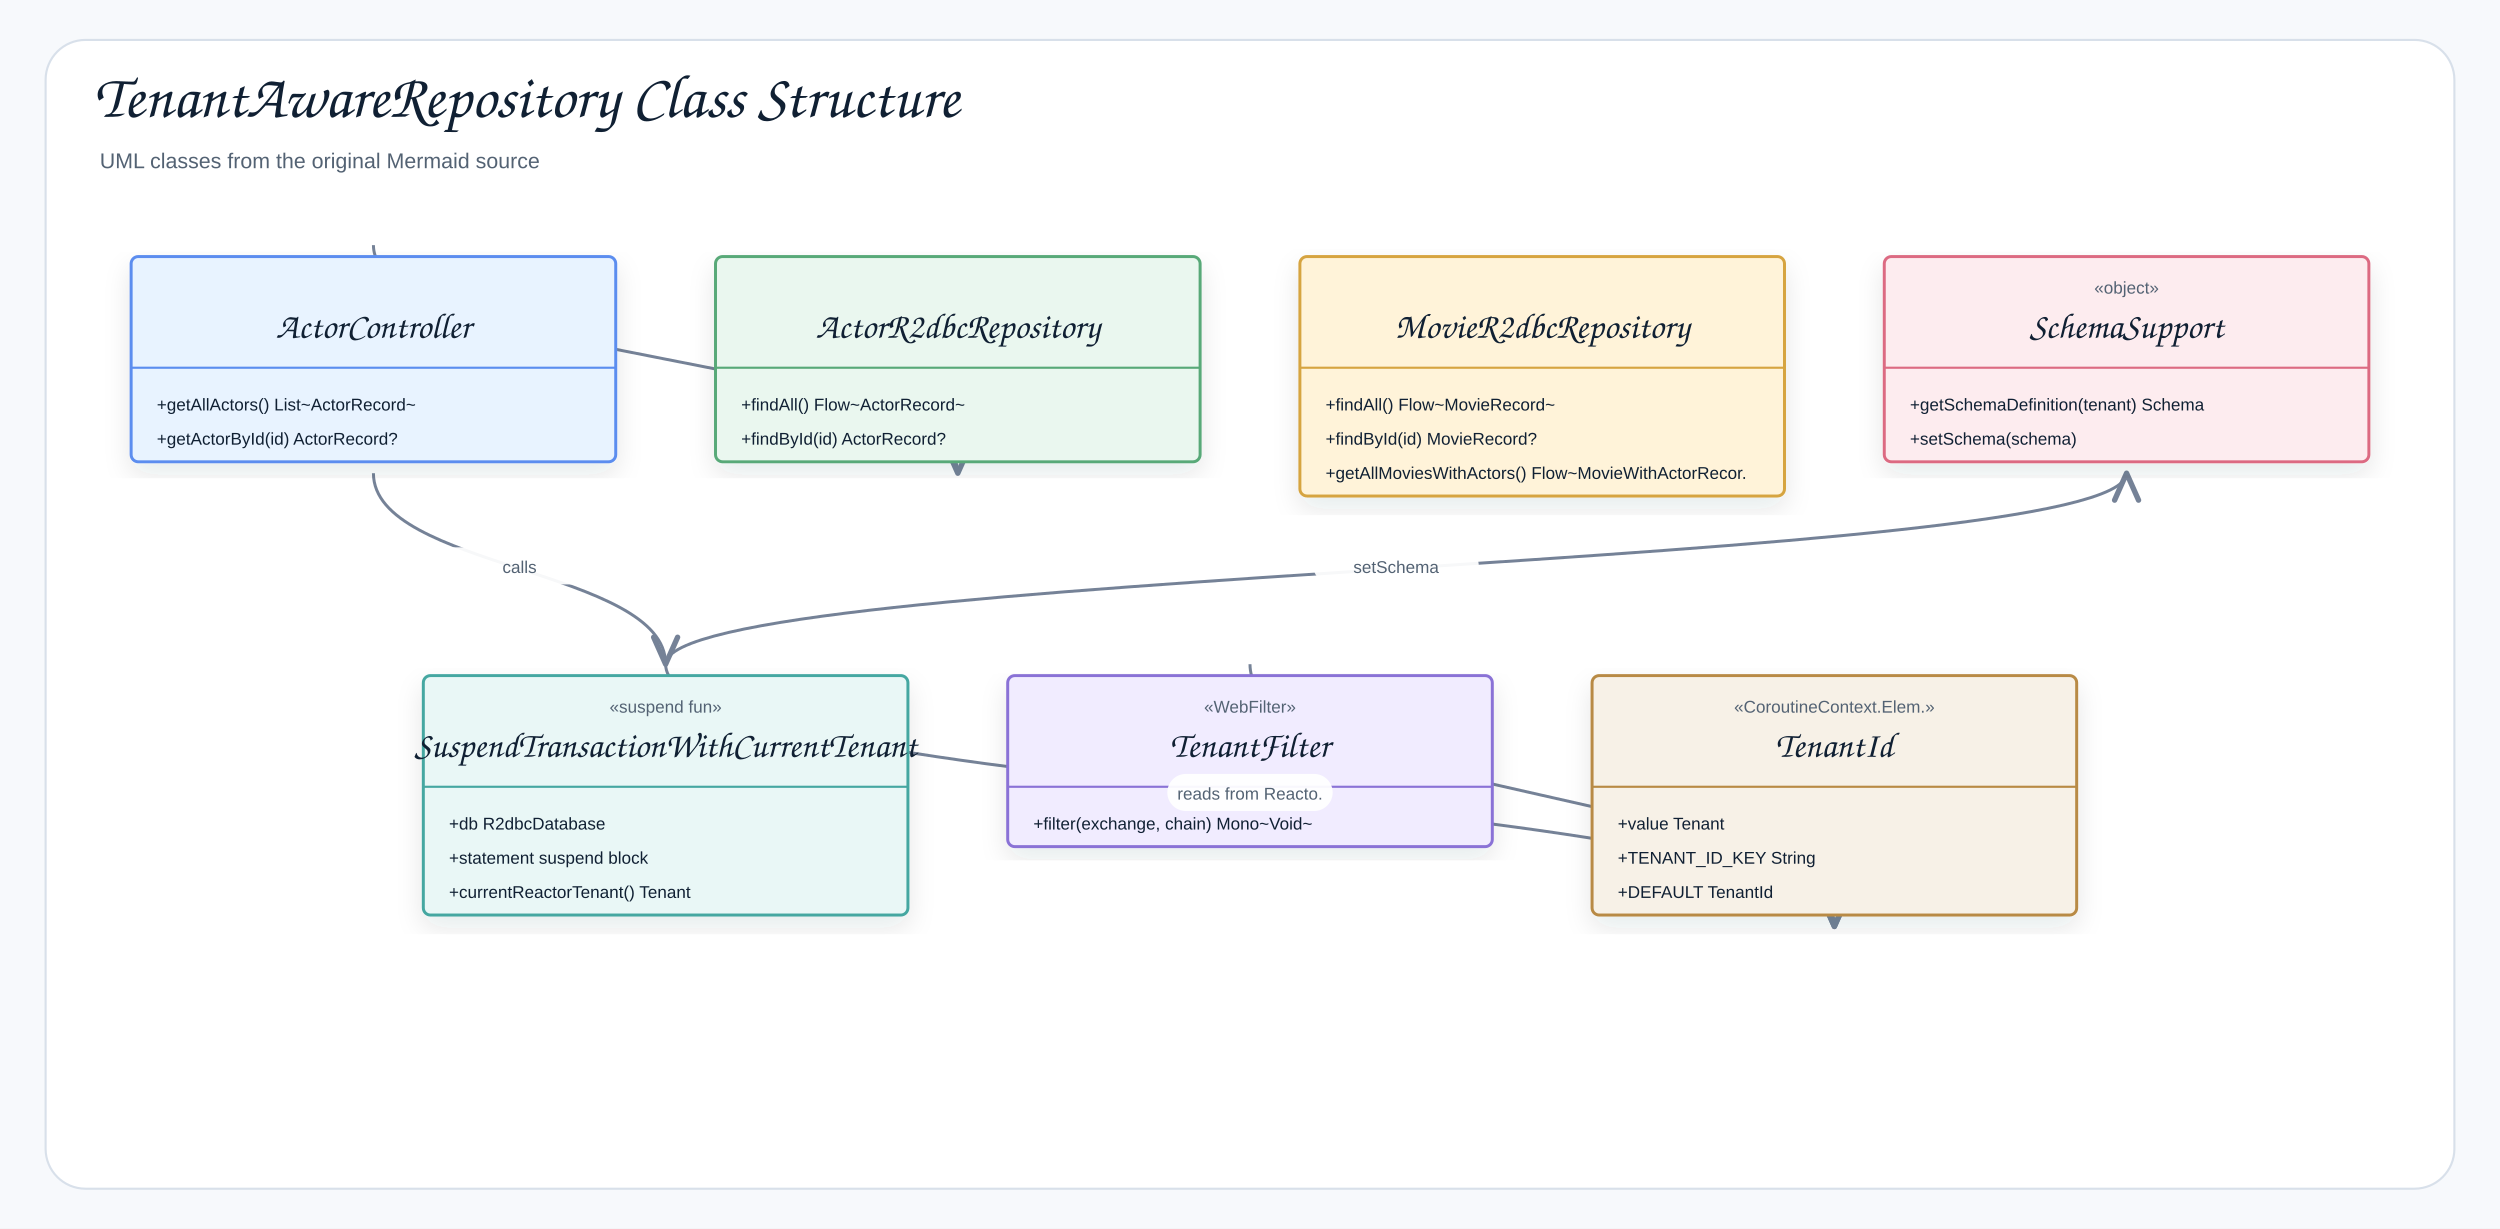
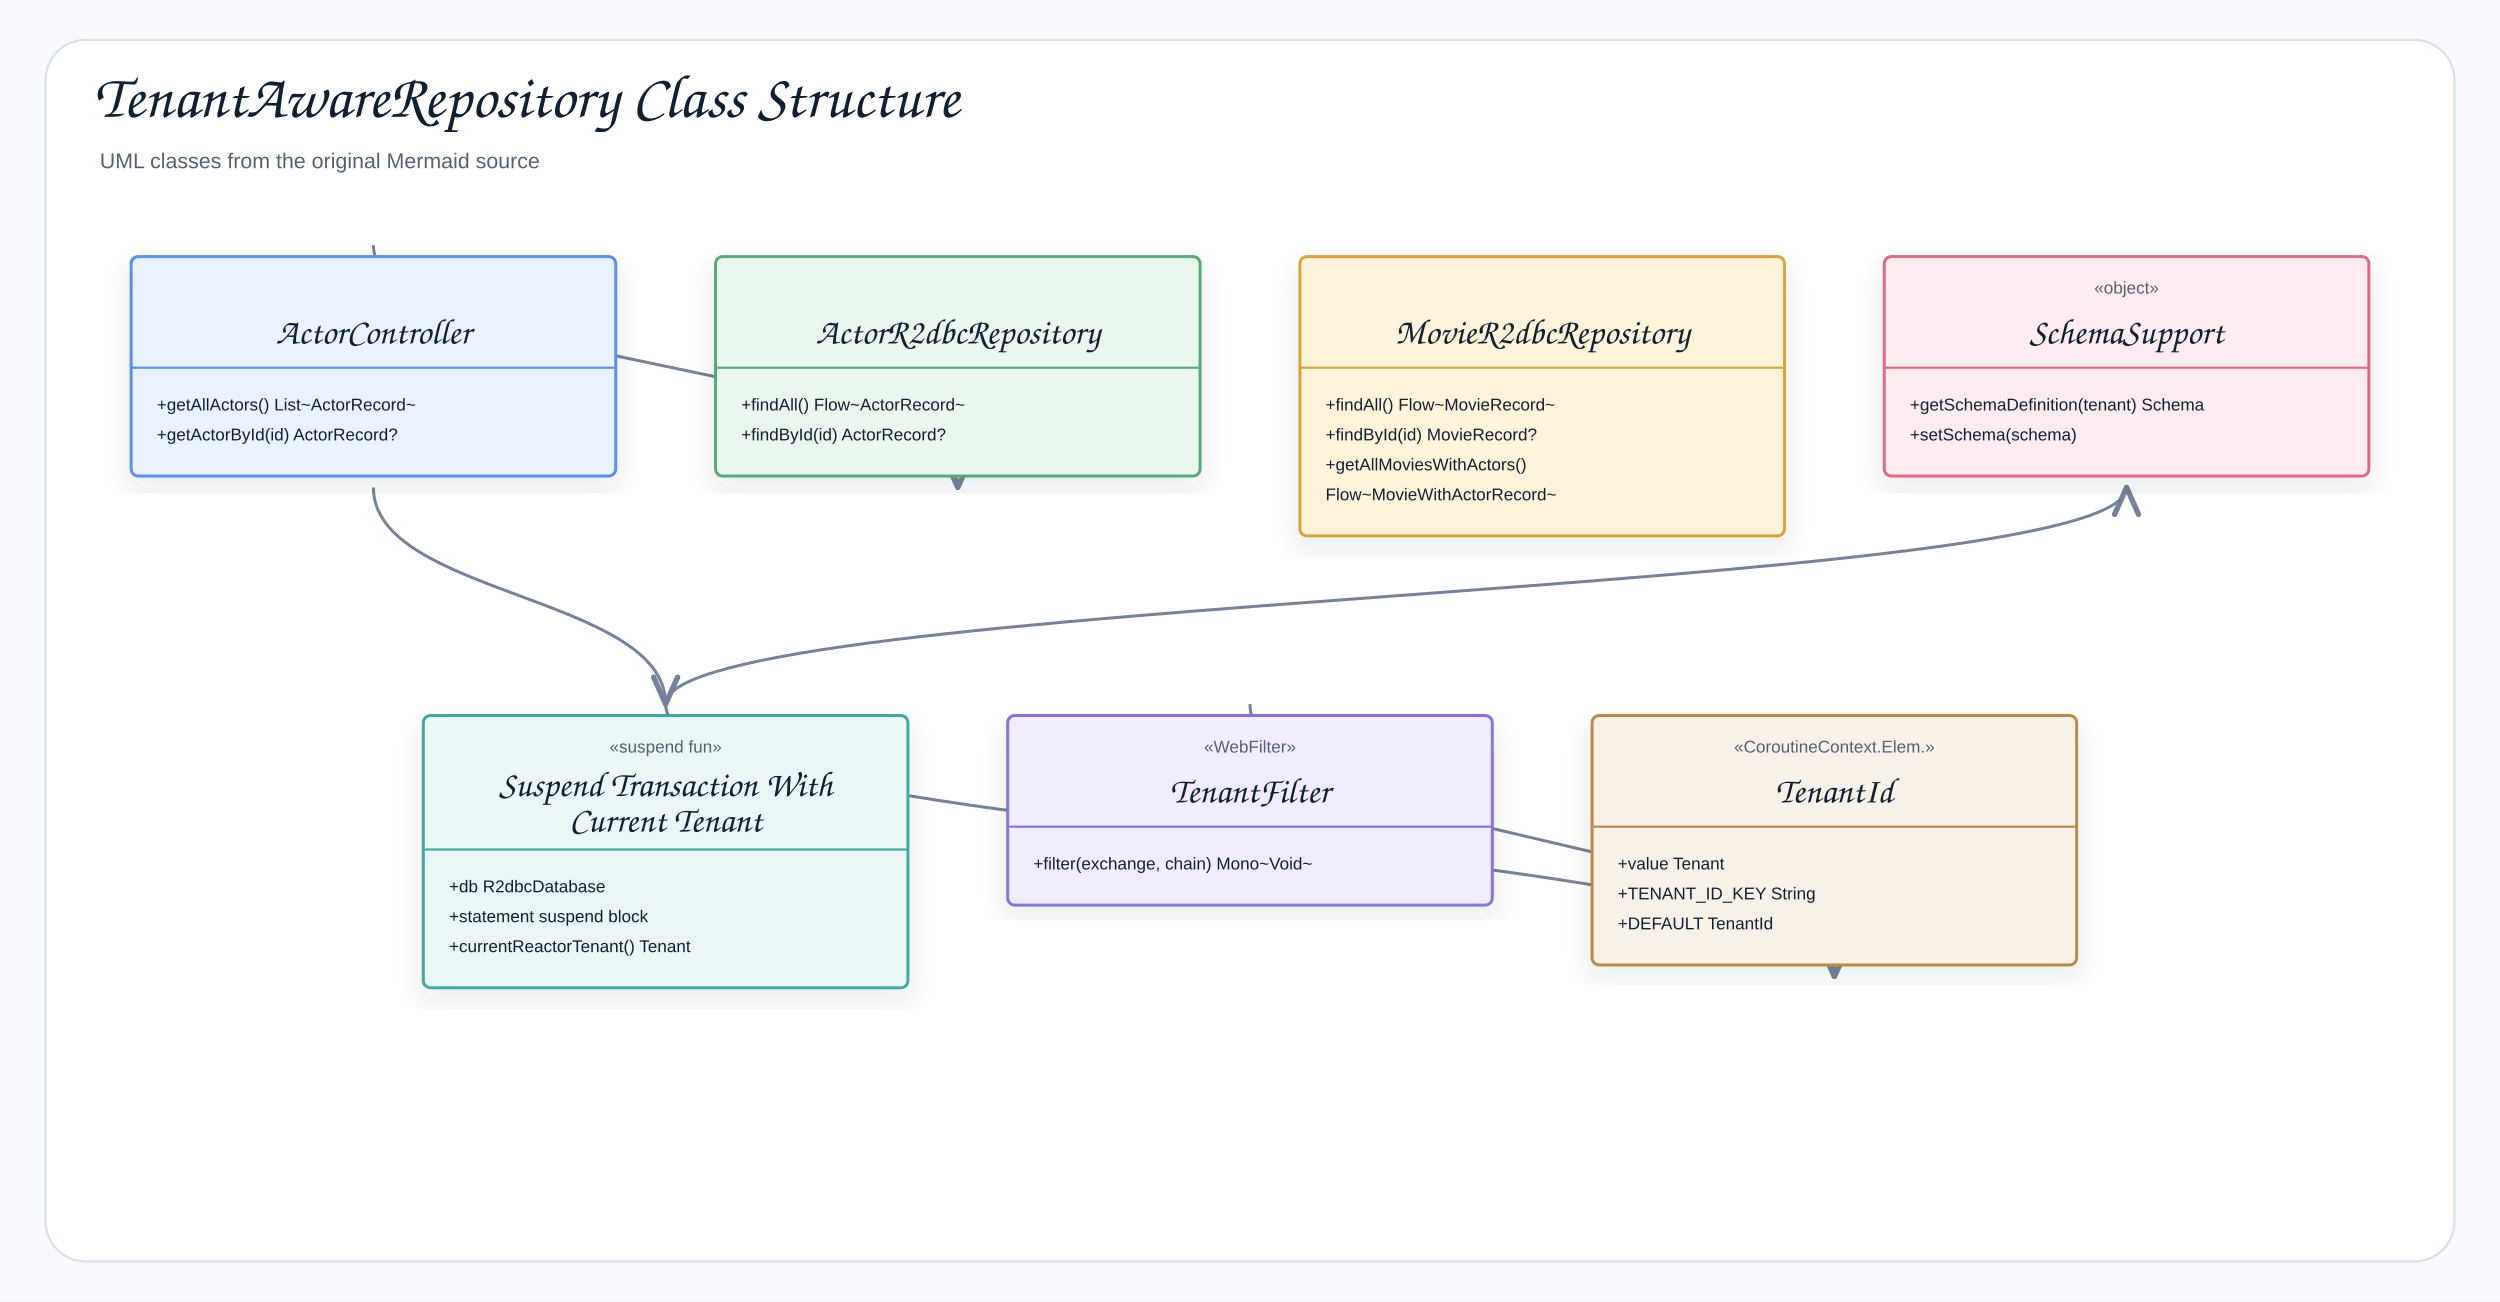
- <svg xmlns="http://www.w3.org/2000/svg" width="1754" height="862" viewBox="0 0 1754 862" role="img" aria-label="TenantAwareRepository Class Structure">
+ <svg xmlns="http://www.w3.org/2000/svg" width="1754" height="913" viewBox="0 0 1754 913" role="img" aria-label="TenantAwareRepository Class Structure">
  <defs>
    <filter id="shadow" x="-8%" y="-8%" width="116%" height="116%">
      <feDropShadow dx="0" dy="8" stdDeviation="9" flood-color="#1f2937" flood-opacity="0.10" />
    </filter>
    <marker id="openArrow" markerWidth="12" markerHeight="10" refX="10" refY="5" orient="auto" markerUnits="strokeWidth">
      <path d="M 1 1 L 10 5 L 1 9" fill="none" stroke="#758297" stroke-width="1.8" stroke-linecap="round" stroke-linejoin="round" />
    </marker>
    <marker id="inherit" markerWidth="14" markerHeight="12" refX="12" refY="6" orient="auto" markerUnits="strokeWidth">
      <path d="M 0 1 L 12 6 L 0 11 Z" fill="#ffffff" stroke="#758297" stroke-width="1.8" />
    </marker>
    <style>
    .canvas{fill:#f7f9fc}.frame{fill:#fff;stroke:#d8e0ea;stroke-width:1.5}
    .title{font-family:"Architects Daughter","Comic Sans MS","Comic Sans",cursive;font-size:43px;font-weight:400;fill:#102033}
    .subtitle{font-family:"Comic Sans MS","Comic Sans","Comic Neue",Arial,sans-serif;font-size:15px;font-weight:400;fill:#536273}
    .label{font-family:"Architects Daughter","Comic Sans MS","Comic Sans",cursive;font-size:25px;font-weight:400;fill:#102033}
    .smallLabel{font-family:"Architects Daughter","Comic Sans MS","Comic Sans",cursive;font-size:21px;font-weight:400;fill:#102033}
    .mono{font-family:"Comic Sans MS","Comic Sans","Comic Neue",Arial,sans-serif;font-size:12px;font-weight:400;fill:#102033}
    .small{font-family:"Comic Sans MS","Comic Sans","Comic Neue",Arial,sans-serif;font-size:12px;font-weight:400;fill:#536273}
    .strong{font-family:"Comic Sans MS","Comic Sans","Comic Neue",Arial,sans-serif;font-size:13px;font-weight:400;fill:#102033}
    .card{stroke-width:2.1;filter:url(#shadow)}.compartment{stroke-width:1.5;fill:none}
    .line{stroke:#758297;stroke-width:2.1;fill:none;marker-end:url(#openArrow)}
    .plainLine{stroke:#758297;stroke-width:2.1;fill:none}
    .dashed{stroke:#758297;stroke-width:2.1;stroke-dasharray:7 6;fill:none;marker-end:url(#openArrow)}
    .inheritLine{stroke:#758297;stroke-width:2.2;fill:none;marker-end:url(#inherit)}
    .implLine{stroke:#758297;stroke-width:2.2;stroke-dasharray:8 7;fill:none;marker-end:url(#inherit)}
  </style>
  </defs>
-   <rect class="canvas" width="1754" height="862" />
-   <rect class="frame" x="32" y="28" width="1690" height="806" rx="28" />
+   <rect class="canvas" width="1754" height="913" />
+   <rect class="frame" x="32" y="28" width="1690" height="857" rx="28" />
  <text class="title" x="66" y="82">TenantAwareRepository Class Structure</text>
  <text class="subtitle" x="70" y="118">UML classes from the original Mermaid source</text>
-   <path class="line" d="M467 466 C467 558 1287 558 1287 650" />
-   <path class="line" d="M467 466 C467 399 1492 399 1492 332" />
-   <path class="line" d="M262 172 C262 252 672 252 672 332" />
-   <path class="line" d="M262 332 C262 399 467 399 467 466" />
-   <path class="line" d="M877 466 C877 558 1287 558 1287 650" />
+   <path class="line" d="M467 494 C467 589.5 1287 589.5 1287 685" />
+   <path class="line" d="M467 494 C467 418 1492 418 1492 342" />
+   <path class="line" d="M262 172 C262 257 672 257 672 342" />
+   <path class="line" d="M262 342 C262 418 467 418 467 494" />
+   <path class="line" d="M877 494 C877 589.5 1287 589.5 1287 685" />
  <g transform="translate(92,180)">
-     <rect class="card" x="0" y="0" width="340" height="144" rx="5" fill="#E8F3FF" stroke="#5B8DEF" />
+     <rect class="card" x="0" y="0" width="340" height="154" rx="5" fill="#E8F3FF" stroke="#5B8DEF" />
    <line class="compartment" x1="0" y1="78" x2="340" y2="78" stroke="#5B8DEF" />
    <text class="small" x="170" y="26" text-anchor="middle" />
-     <text class="label" x="170" y="57" text-anchor="middle">ActorController</text>
+     <text class="label" x="170" y="61" text-anchor="middle">ActorController</text>
    <text class="mono" x="18" y="108">+getAllActors() List~ActorRecord~</text>
-     <text class="mono" x="18" y="132">+getActorById(id) ActorRecord?</text>
+     <text class="mono" x="18" y="129">+getActorById(id) ActorRecord?</text>
  </g>
  <g transform="translate(502,180)">
-     <rect class="card" x="0" y="0" width="340" height="144" rx="5" fill="#EAF7EF" stroke="#58A978" />
+     <rect class="card" x="0" y="0" width="340" height="154" rx="5" fill="#EAF7EF" stroke="#58A978" />
    <line class="compartment" x1="0" y1="78" x2="340" y2="78" stroke="#58A978" />
    <text class="small" x="170" y="26" text-anchor="middle" />
-     <text class="label" x="170" y="57" text-anchor="middle">ActorR2dbcRepository</text>
+     <text class="label" x="170" y="61" text-anchor="middle">ActorR2dbcRepository</text>
    <text class="mono" x="18" y="108">+findAll() Flow~ActorRecord~</text>
-     <text class="mono" x="18" y="132">+findById(id) ActorRecord?</text>
+     <text class="mono" x="18" y="129">+findById(id) ActorRecord?</text>
  </g>
  <g transform="translate(912,180)">
-     <rect class="card" x="0" y="0" width="340" height="168" rx="5" fill="#FFF3D9" stroke="#D6A441" />
+     <rect class="card" x="0" y="0" width="340" height="196" rx="5" fill="#FFF3D9" stroke="#D6A441" />
    <line class="compartment" x1="0" y1="78" x2="340" y2="78" stroke="#D6A441" />
    <text class="small" x="170" y="26" text-anchor="middle" />
-     <text class="label" x="170" y="57" text-anchor="middle">MovieR2dbcRepository</text>
+     <text class="label" x="170" y="61" text-anchor="middle">MovieR2dbcRepository</text>
    <text class="mono" x="18" y="108">+findAll() Flow~MovieRecord~</text>
-     <text class="mono" x="18" y="132">+findById(id) MovieRecord?</text>
-     <text class="mono" x="18" y="156">+getAllMoviesWithActors() Flow~MovieWithActorRecor.</text>
+     <text class="mono" x="18" y="129">+findById(id) MovieRecord?</text>
+     <text class="mono" x="18" y="150">+getAllMoviesWithActors()</text>
+     <text class="mono" x="18" y="171">Flow~MovieWithActorRecord~</text>
  </g>
  <g transform="translate(1322,180)">
-     <rect class="card" x="0" y="0" width="340" height="144" rx="5" fill="#FDECEF" stroke="#DC6B82" />
+     <rect class="card" x="0" y="0" width="340" height="154" rx="5" fill="#FDECEF" stroke="#DC6B82" />
    <line class="compartment" x1="0" y1="78" x2="340" y2="78" stroke="#DC6B82" />
    <text class="small" x="170" y="26" text-anchor="middle">«object»</text>
-     <text class="label" x="170" y="57" text-anchor="middle">SchemaSupport</text>
+     <text class="label" x="170" y="61" text-anchor="middle">SchemaSupport</text>
    <text class="mono" x="18" y="108">+getSchemaDefinition(tenant) Schema</text>
-     <text class="mono" x="18" y="132">+setSchema(schema)</text>
+     <text class="mono" x="18" y="129">+setSchema(schema)</text>
  </g>
-   <g transform="translate(297,474)">
-     <rect class="card" x="0" y="0" width="340" height="168" rx="5" fill="#E9F7F6" stroke="#45A7A1" />
-     <line class="compartment" x1="0" y1="78" x2="340" y2="78" stroke="#45A7A1" />
+   <g transform="translate(297,502)">
+     <rect class="card" x="0" y="0" width="340" height="191" rx="5" fill="#E9F7F6" stroke="#45A7A1" />
+     <line class="compartment" x1="0" y1="94" x2="340" y2="94" stroke="#45A7A1" />
    <text class="small" x="170" y="26" text-anchor="middle">«suspend fun»</text>
-     <text class="label" x="170" y="57" text-anchor="middle">SuspendTransactionWithCurrentTenant</text>
-     <text class="mono" x="18" y="108">+db R2dbcDatabase</text>
-     <text class="mono" x="18" y="132">+statement suspend block</text>
-     <text class="mono" x="18" y="156">+currentReactorTenant() Tenant</text>
+     <text class="label" x="170" y="56.5" text-anchor="middle">Suspend Transaction With</text>
+     <text class="label" x="170" y="81.5" text-anchor="middle">Current Tenant</text>
+     <text class="mono" x="18" y="124">+db R2dbcDatabase</text>
+     <text class="mono" x="18" y="145">+statement suspend block</text>
+     <text class="mono" x="18" y="166">+currentReactorTenant() Tenant</text>
  </g>
-   <g transform="translate(707,474)">
-     <rect class="card" x="0" y="0" width="340" height="120" rx="5" fill="#F1ECFF" stroke="#8A72D6" />
+   <g transform="translate(707,502)">
+     <rect class="card" x="0" y="0" width="340" height="133" rx="5" fill="#F1ECFF" stroke="#8A72D6" />
    <line class="compartment" x1="0" y1="78" x2="340" y2="78" stroke="#8A72D6" />
    <text class="small" x="170" y="26" text-anchor="middle">«WebFilter»</text>
-     <text class="label" x="170" y="57" text-anchor="middle">TenantFilter</text>
+     <text class="label" x="170" y="61" text-anchor="middle">TenantFilter</text>
    <text class="mono" x="18" y="108">+filter(exchange, chain) Mono~Void~</text>
  </g>
-   <g transform="translate(1117,474)">
-     <rect class="card" x="0" y="0" width="340" height="168" rx="5" fill="#F7F1E7" stroke="#B88A44" />
+   <g transform="translate(1117,502)">
+     <rect class="card" x="0" y="0" width="340" height="175" rx="5" fill="#F7F1E7" stroke="#B88A44" />
    <line class="compartment" x1="0" y1="78" x2="340" y2="78" stroke="#B88A44" />
    <text class="small" x="170" y="26" text-anchor="middle">«CoroutineContext.Elem.»</text>
-     <text class="label" x="170" y="57" text-anchor="middle">TenantId</text>
+     <text class="label" x="170" y="61" text-anchor="middle">TenantId</text>
    <text class="mono" x="18" y="108">+value Tenant</text>
-     <text class="mono" x="18" y="132">+TENANT_ID_KEY String</text>
-     <text class="mono" x="18" y="156">+DEFAULT TenantId</text>
+     <text class="mono" x="18" y="129">+TENANT_ID_KEY String</text>
+     <text class="mono" x="18" y="150">+DEFAULT TenantId</text>
  </g>
-   <rect x="306.5" y="384" width="116" height="26" rx="13" fill="#ffffff" opacity="0.94" />
-   <text class="small" x="364.5" y="402" text-anchor="middle">calls</text>
-   <rect x="921.5" y="384" width="116" height="26" rx="13" fill="#ffffff" opacity="0.94" />
-   <text class="small" x="979.5" y="402" text-anchor="middle">setSchema</text>
-   <rect x="819" y="543" width="116" height="26" rx="13" fill="#ffffff" opacity="0.94" />
-   <text class="small" x="877" y="561" text-anchor="middle">reads from Reacto.</text>
</svg>
